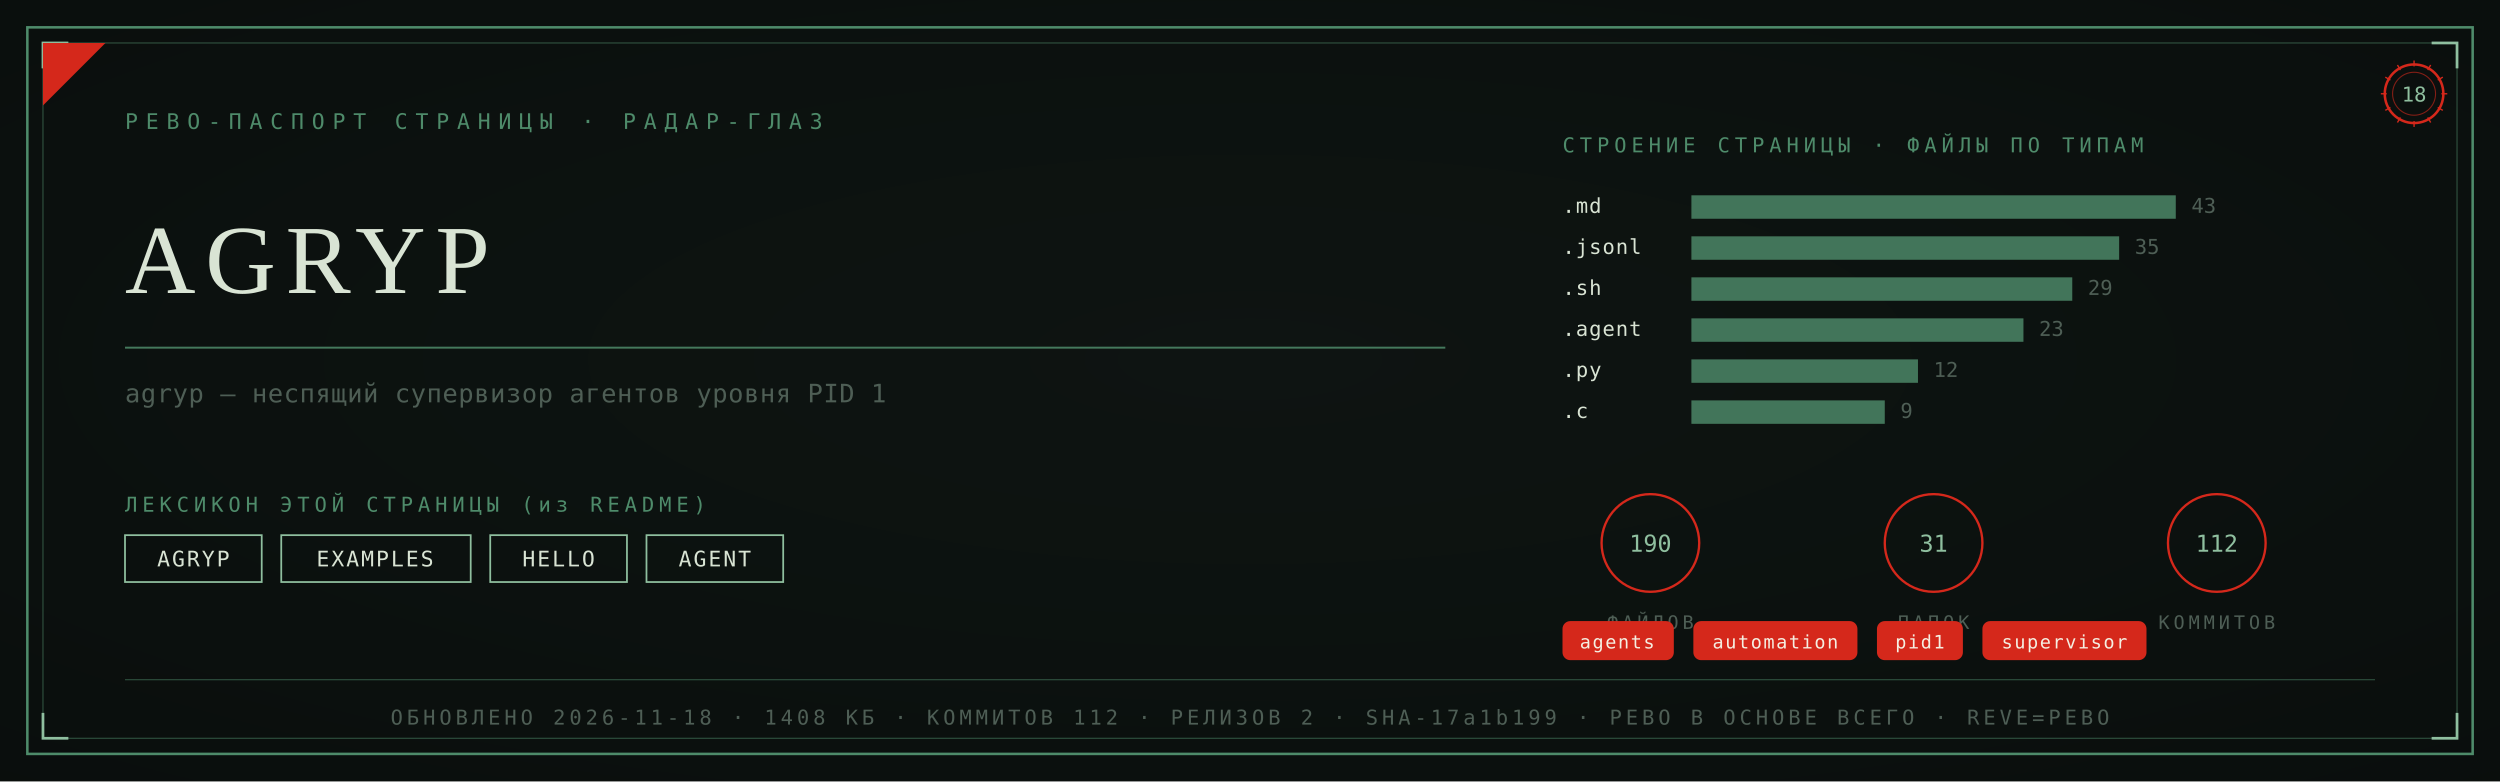
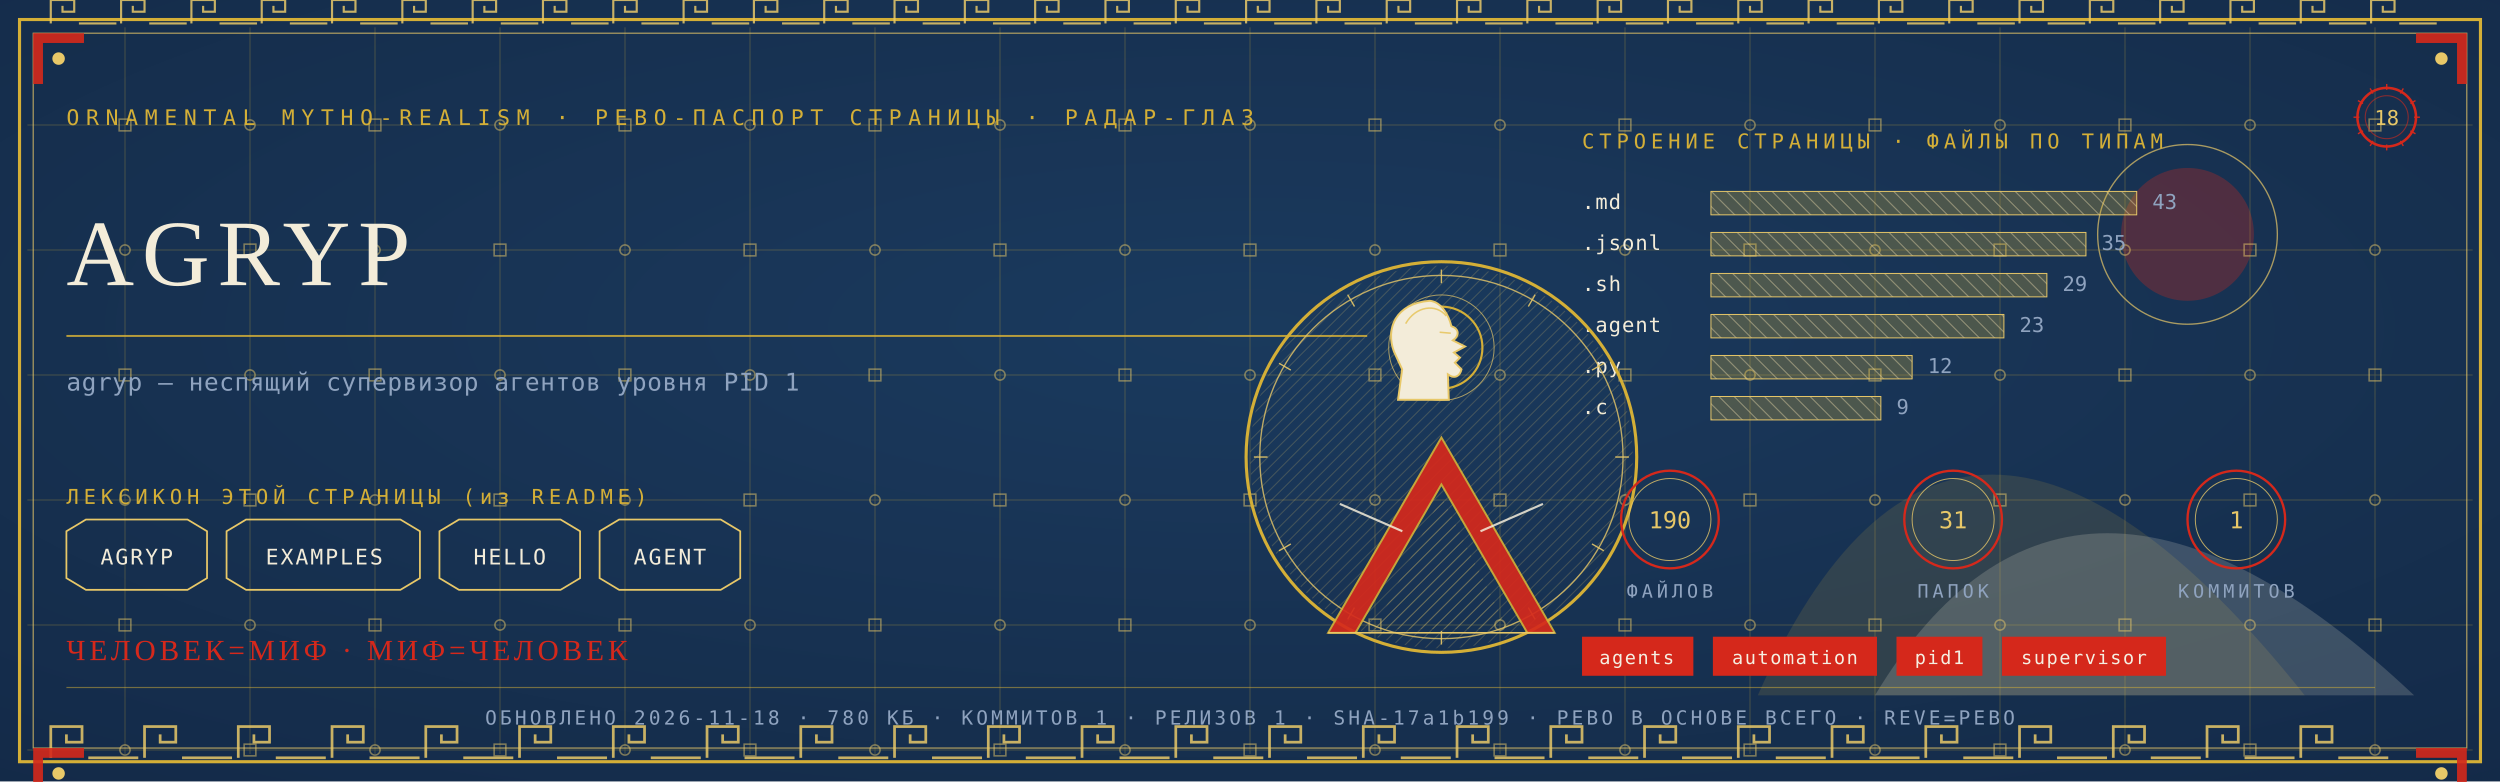
<svg xmlns="http://www.w3.org/2000/svg" viewBox="0 0 1280 400" width="1280" height="400">
  <defs>
-     <radialGradient id="rp18" cx="0.5" cy="0.46" r="1.05">
-       <stop offset="0" stop-color="#0E1512" />
-       <stop offset="1" stop-color="#080B0A" />
+     <radialGradient id="rp18" cx="0.5" cy="0.42" r="1.1">
+       <stop offset="0" stop-color="#1B3B5F" />
+       <stop offset="1" stop-color="#10243E" />
    </radialGradient>
+     <pattern id="hatchm" width="4.2" height="4.2" patternUnits="userSpaceOnUse" patternTransform="rotate(45)">
+       <rect width="4.2" height="4.2" fill="none" />
+       <line x1="0" y1="0" x2="0" y2="4.2" stroke="#E8C868" stroke-width="0.5" />
+     </pattern>
+     <pattern id="hatchv" width="5.5" height="5.5" patternUnits="userSpaceOnUse" patternTransform="rotate(-45)">
+       <rect width="5.5" height="5.5" fill="none" />
+       <line x1="0" y1="0" x2="0" y2="5.5" stroke="#F3ECD9" stroke-width="0.5" />
+     </pattern>
  </defs>
-   <rect width="1280" height="400" fill="#080B0A" />
-   <rect width="1280" height="400" fill="url(#rp18)" opacity="0.92" />
-   <rect x="14" y="14" width="1252" height="372" fill="none" stroke="#4E8B6A" stroke-width="1.3" />
-   <rect x="22" y="22" width="1236" height="356" fill="none" stroke="#4E8B6A" stroke-width="0.55" opacity="0.55" />
-   <path d="M 22 35 L 22 22 L 35 22" fill="none" stroke="#8FBF9F" stroke-width="1.4" />
-   <path d="M 1258 35 L 1258 22 L 1245 22" fill="none" stroke="#8FBF9F" stroke-width="1.4" />
-   <path d="M 22 365 L 22 378 L 35 378" fill="none" stroke="#8FBF9F" stroke-width="1.4" />
-   <path d="M 1258 365 L 1258 378 L 1245 378" fill="none" stroke="#8FBF9F" stroke-width="1.4" />
-   <path d="M 22 54 L 22 22 L 54 22 Z" fill="#D5281B" />
-   <text x="64" y="66" font-family="'Cascadia Mono', ui-monospace, Consolas, monospace" font-size="11" fill="#4E8B6A" letter-spacing="4">РЕВО-ПАСПОРТ СТРАНИЦЫ · РАДАР-ГЛАЗ</text>
-   <g transform="translate(1236,48)">
+   <rect width="1280" height="400" fill="#10243E" />
+   <rect width="1280" height="400" fill="url(#rp18)" opacity="0.94" />
+   <path d="M 900 356 Q 1000 130 1180 356 Z" fill="#D4AF37" opacity="0.14" />
+   <path d="M 960 356 Q 1060 190 1236 356 Z" fill="#F3ECD9" opacity="0.18" />
+   <circle cx="1120" cy="120" r="34" fill="#D5281B" opacity="0.30" />
+   <circle cx="1120" cy="120" r="46" fill="none" stroke="#E8C868" stroke-width="0.7" opacity="0.7" />
+   <g stroke="#D4AF37" stroke-width="0.45" opacity="0.30">
+     <line x1="64" y1="14" x2="64" y2="386" />
+     <line x1="128" y1="14" x2="128" y2="386" />
+     <line x1="192" y1="14" x2="192" y2="386" />
+     <line x1="256" y1="14" x2="256" y2="386" />
+     <line x1="320" y1="14" x2="320" y2="386" />
+     <line x1="384" y1="14" x2="384" y2="386" />
+     <line x1="448" y1="14" x2="448" y2="386" />
+     <line x1="512" y1="14" x2="512" y2="386" />
+     <line x1="576" y1="14" x2="576" y2="386" />
+     <line x1="640" y1="14" x2="640" y2="386" />
+     <line x1="704" y1="14" x2="704" y2="386" />
+     <line x1="768" y1="14" x2="768" y2="386" />
+     <line x1="832" y1="14" x2="832" y2="386" />
+     <line x1="896" y1="14" x2="896" y2="386" />
+     <line x1="960" y1="14" x2="960" y2="386" />
+     <line x1="1024" y1="14" x2="1024" y2="386" />
+     <line x1="1088" y1="14" x2="1088" y2="386" />
+     <line x1="1152" y1="14" x2="1152" y2="386" />
+     <line x1="1216" y1="14" x2="1216" y2="386" />
+     <line x1="14" y1="64" x2="1266" y2="64" />
+     <line x1="14" y1="128" x2="1266" y2="128" />
+     <line x1="14" y1="192" x2="1266" y2="192" />
+     <line x1="14" y1="256" x2="1266" y2="256" />
+     <line x1="14" y1="320" x2="1266" y2="320" />
+     <line x1="14" y1="384" x2="1266" y2="384" />
+   </g>
+   <g fill="none" stroke="#E8C868" stroke-width="0.8" opacity="0.5">
+     <rect x="61" y="61" width="6" height="6" />
+     <circle cx="64" cy="128" r="2.6" />
+     <rect x="61" y="189" width="6" height="6" />
+     <circle cx="64" cy="256" r="2.6" />
+     <rect x="61" y="317" width="6" height="6" />
+     <circle cx="64" cy="384" r="2.6" />
+     <circle cx="128" cy="64" r="2.6" />
+     <rect x="125" y="125" width="6" height="6" />
+     <circle cx="128" cy="192" r="2.6" />
+     <rect x="125" y="253" width="6" height="6" />
+     <circle cx="128" cy="320" r="2.6" />
+     <rect x="125" y="381" width="6" height="6" />
+     <rect x="189" y="61" width="6" height="6" />
+     <circle cx="192" cy="128" r="2.6" />
+     <rect x="189" y="189" width="6" height="6" />
+     <circle cx="192" cy="256" r="2.6" />
+     <rect x="189" y="317" width="6" height="6" />
+     <circle cx="192" cy="384" r="2.6" />
+     <circle cx="256" cy="64" r="2.6" />
+     <rect x="253" y="125" width="6" height="6" />
+     <circle cx="256" cy="192" r="2.6" />
+     <rect x="253" y="253" width="6" height="6" />
+     <circle cx="256" cy="320" r="2.6" />
+     <rect x="253" y="381" width="6" height="6" />
+     <rect x="317" y="61" width="6" height="6" />
+     <circle cx="320" cy="128" r="2.6" />
+     <rect x="317" y="189" width="6" height="6" />
+     <circle cx="320" cy="256" r="2.6" />
+     <rect x="317" y="317" width="6" height="6" />
+     <circle cx="320" cy="384" r="2.6" />
+     <circle cx="384" cy="64" r="2.6" />
+     <rect x="381" y="125" width="6" height="6" />
+     <circle cx="384" cy="192" r="2.6" />
+     <rect x="381" y="253" width="6" height="6" />
+     <circle cx="384" cy="320" r="2.6" />
+     <rect x="381" y="381" width="6" height="6" />
+     <rect x="445" y="61" width="6" height="6" />
+     <circle cx="448" cy="128" r="2.6" />
+     <rect x="445" y="189" width="6" height="6" />
+     <circle cx="448" cy="256" r="2.6" />
+     <rect x="445" y="317" width="6" height="6" />
+     <circle cx="448" cy="384" r="2.6" />
+     <circle cx="512" cy="64" r="2.6" />
+     <rect x="509" y="125" width="6" height="6" />
+     <circle cx="512" cy="192" r="2.6" />
+     <rect x="509" y="253" width="6" height="6" />
+     <circle cx="512" cy="320" r="2.6" />
+     <rect x="509" y="381" width="6" height="6" />
+     <rect x="573" y="61" width="6" height="6" />
+     <circle cx="576" cy="128" r="2.6" />
+     <rect x="573" y="189" width="6" height="6" />
+     <circle cx="576" cy="256" r="2.6" />
+     <rect x="573" y="317" width="6" height="6" />
+     <circle cx="576" cy="384" r="2.6" />
+     <circle cx="640" cy="64" r="2.6" />
+     <rect x="637" y="125" width="6" height="6" />
+     <circle cx="640" cy="192" r="2.6" />
+     <rect x="637" y="253" width="6" height="6" />
+     <circle cx="640" cy="320" r="2.6" />
+     <rect x="637" y="381" width="6" height="6" />
+     <rect x="701" y="61" width="6" height="6" />
+     <circle cx="704" cy="128" r="2.6" />
+     <rect x="701" y="189" width="6" height="6" />
+     <circle cx="704" cy="256" r="2.6" />
+     <rect x="701" y="317" width="6" height="6" />
+     <circle cx="704" cy="384" r="2.6" />
+     <circle cx="768" cy="64" r="2.6" />
+     <rect x="765" y="125" width="6" height="6" />
+     <circle cx="768" cy="192" r="2.6" />
+     <rect x="765" y="253" width="6" height="6" />
+     <circle cx="768" cy="320" r="2.6" />
+     <rect x="765" y="381" width="6" height="6" />
+     <rect x="829" y="61" width="6" height="6" />
+     <circle cx="832" cy="128" r="2.6" />
+     <rect x="829" y="189" width="6" height="6" />
+     <circle cx="832" cy="256" r="2.6" />
+     <rect x="829" y="317" width="6" height="6" />
+     <circle cx="832" cy="384" r="2.6" />
+     <circle cx="896" cy="64" r="2.6" />
+     <rect x="893" y="125" width="6" height="6" />
+     <circle cx="896" cy="192" r="2.6" />
+     <rect x="893" y="253" width="6" height="6" />
+     <circle cx="896" cy="320" r="2.6" />
+     <rect x="893" y="381" width="6" height="6" />
+     <rect x="957" y="61" width="6" height="6" />
+     <circle cx="960" cy="128" r="2.6" />
+     <rect x="957" y="189" width="6" height="6" />
+     <circle cx="960" cy="256" r="2.6" />
+     <rect x="957" y="317" width="6" height="6" />
+     <circle cx="960" cy="384" r="2.6" />
+     <circle cx="1024" cy="64" r="2.6" />
+     <rect x="1021" y="125" width="6" height="6" />
+     <circle cx="1024" cy="192" r="2.6" />
+     <rect x="1021" y="253" width="6" height="6" />
+     <circle cx="1024" cy="320" r="2.6" />
+     <rect x="1021" y="381" width="6" height="6" />
+     <rect x="1085" y="61" width="6" height="6" />
+     <circle cx="1088" cy="128" r="2.6" />
+     <rect x="1085" y="189" width="6" height="6" />
+     <circle cx="1088" cy="256" r="2.6" />
+     <rect x="1085" y="317" width="6" height="6" />
+     <circle cx="1088" cy="384" r="2.6" />
+     <circle cx="1152" cy="64" r="2.6" />
+     <rect x="1149" y="125" width="6" height="6" />
+     <circle cx="1152" cy="192" r="2.6" />
+     <rect x="1149" y="253" width="6" height="6" />
+     <circle cx="1152" cy="320" r="2.6" />
+     <rect x="1149" y="381" width="6" height="6" />
+     <rect x="1213" y="61" width="6" height="6" />
+     <circle cx="1216" cy="128" r="2.6" />
+     <rect x="1213" y="189" width="6" height="6" />
+     <circle cx="1216" cy="256" r="2.6" />
+     <rect x="1213" y="317" width="6" height="6" />
+     <circle cx="1216" cy="384" r="2.6" />
+   </g>
+   <rect x="10" y="10" width="1260" height="380" fill="none" stroke="#D4AF37" stroke-width="1.6" />
+   <rect x="17" y="17" width="1246" height="366" fill="none" stroke="#E8C868" stroke-width="0.6" opacity="0.75" />
+   <g fill="none" stroke="#E8C868" stroke-width="1.4" opacity="0.85">
+     <path d="M 26 388 L 26 372 L 42 372 L 42 380.0 L 34.0 380.0 L 34.0 376.0" />
+     <line x1="45.2" y1="388" x2="70.8" y2="388" />
+     <path d="M 74 388 L 74 372 L 90 372 L 90 380.0 L 82.0 380.0 L 82.0 376.0" />
+     <line x1="93.2" y1="388" x2="118.8" y2="388" />
+     <path d="M 122 388 L 122 372 L 138 372 L 138 380.0 L 130.0 380.0 L 130.0 376.0" />
+     <line x1="141.2" y1="388" x2="166.8" y2="388" />
+     <path d="M 170 388 L 170 372 L 186 372 L 186 380.0 L 178.0 380.0 L 178.0 376.0" />
+     <line x1="189.2" y1="388" x2="214.8" y2="388" />
+     <path d="M 218 388 L 218 372 L 234 372 L 234 380.0 L 226.0 380.0 L 226.0 376.0" />
+     <line x1="237.2" y1="388" x2="262.8" y2="388" />
+     <path d="M 266 388 L 266 372 L 282 372 L 282 380.0 L 274.0 380.0 L 274.0 376.0" />
+     <line x1="285.2" y1="388" x2="310.8" y2="388" />
+     <path d="M 314 388 L 314 372 L 330 372 L 330 380.0 L 322.0 380.0 L 322.0 376.0" />
+     <line x1="333.2" y1="388" x2="358.8" y2="388" />
+     <path d="M 362 388 L 362 372 L 378 372 L 378 380.0 L 370.0 380.0 L 370.0 376.0" />
+     <line x1="381.2" y1="388" x2="406.8" y2="388" />
+     <path d="M 410 388 L 410 372 L 426 372 L 426 380.0 L 418.0 380.0 L 418.0 376.0" />
+     <line x1="429.2" y1="388" x2="454.8" y2="388" />
+     <path d="M 458 388 L 458 372 L 474 372 L 474 380.0 L 466.0 380.0 L 466.0 376.0" />
+     <line x1="477.2" y1="388" x2="502.8" y2="388" />
+     <path d="M 506 388 L 506 372 L 522 372 L 522 380.0 L 514.0 380.0 L 514.0 376.0" />
+     <line x1="525.2" y1="388" x2="550.8" y2="388" />
+     <path d="M 554 388 L 554 372 L 570 372 L 570 380.0 L 562.0 380.0 L 562.0 376.0" />
+     <line x1="573.2" y1="388" x2="598.8" y2="388" />
+     <path d="M 602 388 L 602 372 L 618 372 L 618 380.0 L 610.0 380.0 L 610.0 376.0" />
+     <line x1="621.2" y1="388" x2="646.8" y2="388" />
+     <path d="M 650 388 L 650 372 L 666 372 L 666 380.0 L 658.0 380.0 L 658.0 376.0" />
+     <line x1="669.2" y1="388" x2="694.8" y2="388" />
+     <path d="M 698 388 L 698 372 L 714 372 L 714 380.0 L 706.0 380.0 L 706.0 376.0" />
+     <line x1="717.2" y1="388" x2="742.8" y2="388" />
+     <path d="M 746 388 L 746 372 L 762 372 L 762 380.0 L 754.0 380.0 L 754.0 376.0" />
+     <line x1="765.2" y1="388" x2="790.8" y2="388" />
+     <path d="M 794 388 L 794 372 L 810 372 L 810 380.0 L 802.0 380.0 L 802.0 376.0" />
+     <line x1="813.2" y1="388" x2="838.8" y2="388" />
+     <path d="M 842 388 L 842 372 L 858 372 L 858 380.0 L 850.0 380.0 L 850.0 376.0" />
+     <line x1="861.2" y1="388" x2="886.8" y2="388" />
+     <path d="M 890 388 L 890 372 L 906 372 L 906 380.0 L 898.0 380.0 L 898.0 376.0" />
+     <line x1="909.2" y1="388" x2="934.8" y2="388" />
+     <path d="M 938 388 L 938 372 L 954 372 L 954 380.0 L 946.0 380.0 L 946.0 376.0" />
+     <line x1="957.2" y1="388" x2="982.8" y2="388" />
+     <path d="M 986 388 L 986 372 L 1002 372 L 1002 380.0 L 994.0 380.0 L 994.0 376.0" />
+     <line x1="1005.2" y1="388" x2="1030.8" y2="388" />
+     <path d="M 1034 388 L 1034 372 L 1050 372 L 1050 380.0 L 1042.0 380.0 L 1042.0 376.0" />
+     <line x1="1053.2" y1="388" x2="1078.8" y2="388" />
+     <path d="M 1082 388 L 1082 372 L 1098 372 L 1098 380.0 L 1090.0 380.0 L 1090.0 376.0" />
+     <line x1="1101.2" y1="388" x2="1126.8" y2="388" />
+     <path d="M 1130 388 L 1130 372 L 1146 372 L 1146 380.0 L 1138.0 380.0 L 1138.0 376.0" />
+     <line x1="1149.2" y1="388" x2="1174.8" y2="388" />
+     <path d="M 1178 388 L 1178 372 L 1194 372 L 1194 380.0 L 1186.0 380.0 L 1186.0 376.0" />
+     <line x1="1197.2" y1="388" x2="1222.8" y2="388" />
+   </g>
+   <g fill="none" stroke="#E8C868" stroke-width="1.1" opacity="0.85">
+     <path d="M 26 12 L 26 0 L 38 0 L 38 6.0 L 32.0 6.0 L 32.0 3.0" />
+     <line x1="40.4" y1="12" x2="59.6" y2="12" />
+     <path d="M 62 12 L 62 0 L 74 0 L 74 6.0 L 68.0 6.0 L 68.0 3.0" />
+     <line x1="76.4" y1="12" x2="95.6" y2="12" />
+     <path d="M 98 12 L 98 0 L 110 0 L 110 6.0 L 104.0 6.0 L 104.0 3.0" />
+     <line x1="112.4" y1="12" x2="131.6" y2="12" />
+     <path d="M 134 12 L 134 0 L 146 0 L 146 6.0 L 140.0 6.0 L 140.0 3.0" />
+     <line x1="148.4" y1="12" x2="167.6" y2="12" />
+     <path d="M 170 12 L 170 0 L 182 0 L 182 6.0 L 176.0 6.0 L 176.0 3.0" />
+     <line x1="184.4" y1="12" x2="203.6" y2="12" />
+     <path d="M 206 12 L 206 0 L 218 0 L 218 6.0 L 212.0 6.0 L 212.0 3.0" />
+     <line x1="220.4" y1="12" x2="239.6" y2="12" />
+     <path d="M 242 12 L 242 0 L 254 0 L 254 6.0 L 248.0 6.0 L 248.0 3.0" />
+     <line x1="256.4" y1="12" x2="275.6" y2="12" />
+     <path d="M 278 12 L 278 0 L 290 0 L 290 6.0 L 284.0 6.0 L 284.0 3.0" />
+     <line x1="292.4" y1="12" x2="311.6" y2="12" />
+     <path d="M 314 12 L 314 0 L 326 0 L 326 6.0 L 320.0 6.0 L 320.0 3.0" />
+     <line x1="328.4" y1="12" x2="347.6" y2="12" />
+     <path d="M 350 12 L 350 0 L 362 0 L 362 6.0 L 356.0 6.0 L 356.0 3.0" />
+     <line x1="364.4" y1="12" x2="383.6" y2="12" />
+     <path d="M 386 12 L 386 0 L 398 0 L 398 6.0 L 392.0 6.0 L 392.0 3.0" />
+     <line x1="400.4" y1="12" x2="419.6" y2="12" />
+     <path d="M 422 12 L 422 0 L 434 0 L 434 6.0 L 428.0 6.0 L 428.0 3.0" />
+     <line x1="436.4" y1="12" x2="455.6" y2="12" />
+     <path d="M 458 12 L 458 0 L 470 0 L 470 6.0 L 464.0 6.0 L 464.0 3.0" />
+     <line x1="472.4" y1="12" x2="491.6" y2="12" />
+     <path d="M 494 12 L 494 0 L 506 0 L 506 6.0 L 500.0 6.0 L 500.0 3.0" />
+     <line x1="508.4" y1="12" x2="527.6" y2="12" />
+     <path d="M 530 12 L 530 0 L 542 0 L 542 6.0 L 536.0 6.0 L 536.0 3.0" />
+     <line x1="544.4" y1="12" x2="563.6" y2="12" />
+     <path d="M 566 12 L 566 0 L 578 0 L 578 6.0 L 572.0 6.0 L 572.0 3.0" />
+     <line x1="580.4" y1="12" x2="599.6" y2="12" />
+     <path d="M 602 12 L 602 0 L 614 0 L 614 6.0 L 608.0 6.0 L 608.0 3.0" />
+     <line x1="616.4" y1="12" x2="635.6" y2="12" />
+     <path d="M 638 12 L 638 0 L 650 0 L 650 6.0 L 644.0 6.0 L 644.0 3.0" />
+     <line x1="652.4" y1="12" x2="671.6" y2="12" />
+     <path d="M 674 12 L 674 0 L 686 0 L 686 6.0 L 680.0 6.0 L 680.0 3.0" />
+     <line x1="688.4" y1="12" x2="707.6" y2="12" />
+     <path d="M 710 12 L 710 0 L 722 0 L 722 6.0 L 716.0 6.0 L 716.0 3.0" />
+     <line x1="724.4" y1="12" x2="743.6" y2="12" />
+     <path d="M 746 12 L 746 0 L 758 0 L 758 6.0 L 752.0 6.0 L 752.0 3.0" />
+     <line x1="760.4" y1="12" x2="779.6" y2="12" />
+     <path d="M 782 12 L 782 0 L 794 0 L 794 6.0 L 788.0 6.0 L 788.0 3.0" />
+     <line x1="796.4" y1="12" x2="815.6" y2="12" />
+     <path d="M 818 12 L 818 0 L 830 0 L 830 6.0 L 824.0 6.0 L 824.0 3.0" />
+     <line x1="832.4" y1="12" x2="851.6" y2="12" />
+     <path d="M 854 12 L 854 0 L 866 0 L 866 6.0 L 860.0 6.0 L 860.0 3.0" />
+     <line x1="868.4" y1="12" x2="887.6" y2="12" />
+     <path d="M 890 12 L 890 0 L 902 0 L 902 6.0 L 896.0 6.0 L 896.0 3.0" />
+     <line x1="904.4" y1="12" x2="923.6" y2="12" />
+     <path d="M 926 12 L 926 0 L 938 0 L 938 6.0 L 932.0 6.0 L 932.0 3.0" />
+     <line x1="940.4" y1="12" x2="959.6" y2="12" />
+     <path d="M 962 12 L 962 0 L 974 0 L 974 6.0 L 968.0 6.0 L 968.0 3.0" />
+     <line x1="976.4" y1="12" x2="995.6" y2="12" />
+     <path d="M 998 12 L 998 0 L 1010 0 L 1010 6.0 L 1004.0 6.0 L 1004.0 3.0" />
+     <line x1="1012.4" y1="12" x2="1031.6" y2="12" />
+     <path d="M 1034 12 L 1034 0 L 1046 0 L 1046 6.0 L 1040.0 6.0 L 1040.0 3.0" />
+     <line x1="1048.4" y1="12" x2="1067.6" y2="12" />
+     <path d="M 1070 12 L 1070 0 L 1082 0 L 1082 6.0 L 1076.0 6.0 L 1076.0 3.0" />
+     <line x1="1084.4" y1="12" x2="1103.6" y2="12" />
+     <path d="M 1106 12 L 1106 0 L 1118 0 L 1118 6.0 L 1112.0 6.0 L 1112.0 3.0" />
+     <line x1="1120.4" y1="12" x2="1139.6" y2="12" />
+     <path d="M 1142 12 L 1142 0 L 1154 0 L 1154 6.0 L 1148.0 6.0 L 1148.0 3.0" />
+     <line x1="1156.4" y1="12" x2="1175.6" y2="12" />
+     <path d="M 1178 12 L 1178 0 L 1190 0 L 1190 6.0 L 1184.0 6.0 L 1184.0 3.0" />
+     <line x1="1192.4" y1="12" x2="1211.6" y2="12" />
+     <path d="M 1214 12 L 1214 0 L 1226 0 L 1226 6.0 L 1220.0 6.0 L 1220.0 3.0" />
+     <line x1="1228.4" y1="12" x2="1247.6" y2="12" />
+   </g>
+   <g transform="translate(17,17) scale(1,1)">
+     <path d="M 0 0 L 26 0 L 26 5 L 5 5 L 5 26 L 0 26 Z" fill="#D5281B" opacity="0.9" />
+     <circle cx="13" cy="13" r="3.2" fill="#E8C868" />
+   </g>
+   <g transform="translate(1263,17) scale(-1,1)">
+     <path d="M 0 0 L 26 0 L 26 5 L 5 5 L 5 26 L 0 26 Z" fill="#D5281B" opacity="0.9" />
+     <circle cx="13" cy="13" r="3.2" fill="#E8C868" />
+   </g>
+   <g transform="translate(17,383) scale(1,1)">
+     <path d="M 0 0 L 26 0 L 26 5 L 5 5 L 5 26 L 0 26 Z" fill="#D5281B" opacity="0.9" />
+     <circle cx="13" cy="13" r="3.2" fill="#E8C868" />
+   </g>
+   <g transform="translate(1263,383) scale(-1,1)">
+     <path d="M 0 0 L 26 0 L 26 5 L 5 5 L 5 26 L 0 26 Z" fill="#D5281B" opacity="0.9" />
+     <circle cx="13" cy="13" r="3.2" fill="#E8C868" />
+   </g>
+   <text x="34" y="64" font-family="'Cascadia Mono', ui-monospace, Consolas, monospace" font-size="11" fill="#D4AF37" letter-spacing="3.4">ORNAMENTAL MYTHO-REALISM · РЕВО-ПАСПОРТ СТРАНИЦЫ · РАДАР-ГЛАЗ</text>
+   <g transform="translate(1222,60)">
    <circle r="15" fill="none" stroke="#D5281B" stroke-width="1.3" />
    <circle r="11" fill="none" stroke="#D5281B" stroke-width="0.55" opacity="0.6" />
-     <text y="4" text-anchor="middle" font-family="'Cascadia Mono', ui-monospace, Consolas, monospace" font-size="10.5" fill="#8FBF9F">18</text>
+     <text y="4" text-anchor="middle" font-family="'Cascadia Mono', ui-monospace, Consolas, monospace" font-size="10.5" fill="#E8C868">18</text>
    <g stroke="#D5281B" stroke-width="0.7">
      <line x1="0" y1="-17" x2="0" y2="-14" transform="rotate(0)" />
      <line x1="0" y1="-17" x2="0" y2="-14" transform="rotate(30)" />
      <line x1="0" y1="-17" x2="0" y2="-14" transform="rotate(60)" />
      <line x1="0" y1="-17" x2="0" y2="-14" transform="rotate(90)" />
      <line x1="0" y1="-17" x2="0" y2="-14" transform="rotate(120)" />
      <line x1="0" y1="-17" x2="0" y2="-14" transform="rotate(150)" />
      <line x1="0" y1="-17" x2="0" y2="-14" transform="rotate(180)" />
      <line x1="0" y1="-17" x2="0" y2="-14" transform="rotate(210)" />
      <line x1="0" y1="-17" x2="0" y2="-14" transform="rotate(240)" />
      <line x1="0" y1="-17" x2="0" y2="-14" transform="rotate(270)" />
      <line x1="0" y1="-17" x2="0" y2="-14" transform="rotate(300)" />
      <line x1="0" y1="-17" x2="0" y2="-14" transform="rotate(330)" />
    </g>
  </g>
-   <text x="64" y="150" font-family="Georgia, 'Times New Roman', serif" font-size="50.0" fill="#D9E4D4" letter-spacing="5">AGRYP</text>
-   <line x1="64" y1="178" x2="740" y2="178" stroke="#4E8B6A" stroke-width="1" opacity="0.85" />
-   <text x="64" y="206" font-family="'Cascadia Mono', ui-monospace, Consolas, monospace" font-size="13" fill="#4E5E55" letter-spacing="0.3">agryp — неспящий супервизор агентов уровня PID 1</text>
-   <text x="64" y="262" font-family="'Cascadia Mono', ui-monospace, Consolas, monospace" font-size="10.5" fill="#4E8B6A" letter-spacing="2.5">ЛЕКСИКОН ЭТОЙ СТРАНИЦЫ (из README)</text>
-   <rect x="64" y="274" width="70" height="24" fill="none" stroke="#8FBF9F" stroke-width="0.9" />
-   <text x="99" y="290" text-anchor="middle" font-family="'Cascadia Mono', ui-monospace, Consolas, monospace" font-size="11" fill="#D9E4D4" letter-spacing="1">AGRYP</text>
-   <rect x="144" y="274" width="97" height="24" fill="none" stroke="#8FBF9F" stroke-width="0.9" />
-   <text x="192" y="290" text-anchor="middle" font-family="'Cascadia Mono', ui-monospace, Consolas, monospace" font-size="11" fill="#D9E4D4" letter-spacing="1">EXAMPLES</text>
-   <rect x="251" y="274" width="70" height="24" fill="none" stroke="#8FBF9F" stroke-width="0.9" />
-   <text x="286" y="290" text-anchor="middle" font-family="'Cascadia Mono', ui-monospace, Consolas, monospace" font-size="11" fill="#D9E4D4" letter-spacing="1">HELLO</text>
-   <rect x="331" y="274" width="70" height="24" fill="none" stroke="#8FBF9F" stroke-width="0.9" />
-   <text x="366" y="290" text-anchor="middle" font-family="'Cascadia Mono', ui-monospace, Consolas, monospace" font-size="11" fill="#D9E4D4" letter-spacing="1">AGENT</text>
-   <text x="800" y="78" font-family="'Cascadia Mono', ui-monospace, Consolas, monospace" font-size="10.5" fill="#4E8B6A" letter-spacing="2.5">СТРОЕНИЕ СТРАНИЦЫ · ФАЙЛЫ ПО ТИПАМ</text>
-   <text x="800" y="109" font-family="'Cascadia Mono', ui-monospace, Consolas, monospace" font-size="10.5" fill="#D9E4D4" letter-spacing="0.5">.md</text>
-   <rect x="866" y="100" width="248" height="12" fill="#4E8B6A" opacity="0.82" />
-   <text x="1122" y="109" font-family="'Cascadia Mono', ui-monospace, Consolas, monospace" font-size="10.5" fill="#4E5E55">43</text>
-   <text x="800" y="130" font-family="'Cascadia Mono', ui-monospace, Consolas, monospace" font-size="10.5" fill="#D9E4D4" letter-spacing="0.5">.jsonl</text>
-   <rect x="866" y="121" width="219" height="12" fill="#4E8B6A" opacity="0.82" />
-   <text x="1093" y="130" font-family="'Cascadia Mono', ui-monospace, Consolas, monospace" font-size="10.5" fill="#4E5E55">35</text>
-   <text x="800" y="151" font-family="'Cascadia Mono', ui-monospace, Consolas, monospace" font-size="10.5" fill="#D9E4D4" letter-spacing="0.5">.sh</text>
-   <rect x="866" y="142" width="195" height="12" fill="#4E8B6A" opacity="0.82" />
-   <text x="1069" y="151" font-family="'Cascadia Mono', ui-monospace, Consolas, monospace" font-size="10.5" fill="#4E5E55">29</text>
-   <text x="800" y="172" font-family="'Cascadia Mono', ui-monospace, Consolas, monospace" font-size="10.5" fill="#D9E4D4" letter-spacing="0.5">.agent</text>
-   <rect x="866" y="163" width="170" height="12" fill="#4E8B6A" opacity="0.82" />
-   <text x="1044" y="172" font-family="'Cascadia Mono', ui-monospace, Consolas, monospace" font-size="10.5" fill="#4E5E55">23</text>
-   <text x="800" y="193" font-family="'Cascadia Mono', ui-monospace, Consolas, monospace" font-size="10.5" fill="#D9E4D4" letter-spacing="0.5">.py</text>
-   <rect x="866" y="184" width="116" height="12" fill="#4E8B6A" opacity="0.82" />
-   <text x="990" y="193" font-family="'Cascadia Mono', ui-monospace, Consolas, monospace" font-size="10.5" fill="#4E5E55">12</text>
-   <text x="800" y="214" font-family="'Cascadia Mono', ui-monospace, Consolas, monospace" font-size="10.5" fill="#D9E4D4" letter-spacing="0.5">.c</text>
-   <rect x="866" y="205" width="99" height="12" fill="#4E8B6A" opacity="0.82" />
-   <text x="973" y="214" font-family="'Cascadia Mono', ui-monospace, Consolas, monospace" font-size="10.5" fill="#4E5E55">9</text>
-   <g transform="translate(845,278)">
+   <text x="34" y="146" font-family="Georgia, 'Times New Roman', serif" font-size="48.0" fill="#F3ECD9" letter-spacing="4">AGRYP</text>
+   <line x1="34" y1="172" x2="700" y2="172" stroke="#D4AF37" stroke-width="1" opacity="0.85" />
+   <text x="34" y="200" font-family="'Cascadia Mono', ui-monospace, Consolas, monospace" font-size="12.5" fill="#8FA3BF" letter-spacing="0.3">agryp — неспящий супервизор агентов уровня PID 1</text>
+   <text x="34" y="258" font-family="'Cascadia Mono', ui-monospace, Consolas, monospace" font-size="10.5" fill="#D4AF37" letter-spacing="2.5">ЛЕКСИКОН ЭТОЙ СТРАНИЦЫ (из README)</text>
+   <path d="M 34 272 L 44 266 L 96 266 L 106 272 L 106 296 L 96 302 L 44 302 L 34 296 Z" fill="none" stroke="#E8C868" stroke-width="0.9" />
+   <text x="70" y="289" text-anchor="middle" font-family="'Cascadia Mono', ui-monospace, Consolas, monospace" font-size="11" fill="#F3ECD9" letter-spacing="1">AGRYP</text>
+   <path d="M 116 272 L 126 266 L 205 266 L 215 272 L 215 296 L 205 302 L 126 302 L 116 296 Z" fill="none" stroke="#E8C868" stroke-width="0.9" />
+   <text x="166" y="289" text-anchor="middle" font-family="'Cascadia Mono', ui-monospace, Consolas, monospace" font-size="11" fill="#F3ECD9" letter-spacing="1">EXAMPLES</text>
+   <path d="M 225 272 L 235 266 L 287 266 L 297 272 L 297 296 L 287 302 L 235 302 L 225 296 Z" fill="none" stroke="#E8C868" stroke-width="0.9" />
+   <text x="261" y="289" text-anchor="middle" font-family="'Cascadia Mono', ui-monospace, Consolas, monospace" font-size="11" fill="#F3ECD9" letter-spacing="1">HELLO</text>
+   <path d="M 307 272 L 317 266 L 369 266 L 379 272 L 379 296 L 369 302 L 317 302 L 307 296 Z" fill="none" stroke="#E8C868" stroke-width="0.9" />
+   <text x="343" y="289" text-anchor="middle" font-family="'Cascadia Mono', ui-monospace, Consolas, monospace" font-size="11" fill="#F3ECD9" letter-spacing="1">AGENT</text>
+   <text x="810" y="76" font-family="'Cascadia Mono', ui-monospace, Consolas, monospace" font-size="10.5" fill="#D4AF37" letter-spacing="2.5">СТРОЕНИЕ СТРАНИЦЫ · ФАЙЛЫ ПО ТИПАМ</text>
+   <text x="810" y="107" font-family="'Cascadia Mono', ui-monospace, Consolas, monospace" font-size="10.5" fill="#F3ECD9" letter-spacing="0.5">.md</text>
+   <rect x="876" y="98" width="218" height="12" fill="url(#hatchv)" opacity="0.9" />
+   <rect x="876" y="98" width="218" height="12" fill="#D4AF37" opacity="0.28" />
+   <rect x="876" y="98" width="218" height="12" fill="none" stroke="#E8C868" stroke-width="0.5" />
+   <text x="1102" y="107" font-family="'Cascadia Mono', ui-monospace, Consolas, monospace" font-size="10.5" fill="#8FA3BF">43</text>
+   <text x="810" y="128" font-family="'Cascadia Mono', ui-monospace, Consolas, monospace" font-size="10.5" fill="#F3ECD9" letter-spacing="0.5">.jsonl</text>
+   <rect x="876" y="119" width="192" height="12" fill="url(#hatchv)" opacity="0.9" />
+   <rect x="876" y="119" width="192" height="12" fill="#D4AF37" opacity="0.28" />
+   <rect x="876" y="119" width="192" height="12" fill="none" stroke="#E8C868" stroke-width="0.5" />
+   <text x="1076" y="128" font-family="'Cascadia Mono', ui-monospace, Consolas, monospace" font-size="10.5" fill="#8FA3BF">35</text>
+   <text x="810" y="149" font-family="'Cascadia Mono', ui-monospace, Consolas, monospace" font-size="10.5" fill="#F3ECD9" letter-spacing="0.5">.sh</text>
+   <rect x="876" y="140" width="172" height="12" fill="url(#hatchv)" opacity="0.9" />
+   <rect x="876" y="140" width="172" height="12" fill="#D4AF37" opacity="0.28" />
+   <rect x="876" y="140" width="172" height="12" fill="none" stroke="#E8C868" stroke-width="0.5" />
+   <text x="1056" y="149" font-family="'Cascadia Mono', ui-monospace, Consolas, monospace" font-size="10.5" fill="#8FA3BF">29</text>
+   <text x="810" y="170" font-family="'Cascadia Mono', ui-monospace, Consolas, monospace" font-size="10.5" fill="#F3ECD9" letter-spacing="0.5">.agent</text>
+   <rect x="876" y="161" width="150" height="12" fill="url(#hatchv)" opacity="0.9" />
+   <rect x="876" y="161" width="150" height="12" fill="#D4AF37" opacity="0.28" />
+   <rect x="876" y="161" width="150" height="12" fill="none" stroke="#E8C868" stroke-width="0.5" />
+   <text x="1034" y="170" font-family="'Cascadia Mono', ui-monospace, Consolas, monospace" font-size="10.5" fill="#8FA3BF">23</text>
+   <text x="810" y="191" font-family="'Cascadia Mono', ui-monospace, Consolas, monospace" font-size="10.5" fill="#F3ECD9" letter-spacing="0.5">.py</text>
+   <rect x="876" y="182" width="103" height="12" fill="url(#hatchv)" opacity="0.9" />
+   <rect x="876" y="182" width="103" height="12" fill="#D4AF37" opacity="0.28" />
+   <rect x="876" y="182" width="103" height="12" fill="none" stroke="#E8C868" stroke-width="0.5" />
+   <text x="987" y="191" font-family="'Cascadia Mono', ui-monospace, Consolas, monospace" font-size="10.5" fill="#8FA3BF">12</text>
+   <text x="810" y="212" font-family="'Cascadia Mono', ui-monospace, Consolas, monospace" font-size="10.5" fill="#F3ECD9" letter-spacing="0.5">.c</text>
+   <rect x="876" y="203" width="87" height="12" fill="url(#hatchv)" opacity="0.9" />
+   <rect x="876" y="203" width="87" height="12" fill="#D4AF37" opacity="0.28" />
+   <rect x="876" y="203" width="87" height="12" fill="none" stroke="#E8C868" stroke-width="0.5" />
+   <text x="971" y="212" font-family="'Cascadia Mono', ui-monospace, Consolas, monospace" font-size="10.5" fill="#8FA3BF">9</text>
+   <g transform="translate(738,234)">
+     <circle r="100" fill="none" stroke="#D4AF37" stroke-width="1.6" />
+     <circle r="93" fill="none" stroke="#E8C868" stroke-width="0.7" opacity="0.8" />
+     <circle r="98" fill="url(#hatchm)" opacity="0.4" />
+     <g stroke="#E8C868" stroke-width="0.7" opacity="0.9">
+       <line x1="0" y1="-96" x2="0" y2="-89" transform="rotate(0)" />
+       <line x1="0" y1="-96" x2="0" y2="-89" transform="rotate(30)" />
+       <line x1="0" y1="-96" x2="0" y2="-89" transform="rotate(60)" />
+       <line x1="0" y1="-96" x2="0" y2="-89" transform="rotate(90)" />
+       <line x1="0" y1="-96" x2="0" y2="-89" transform="rotate(120)" />
+       <line x1="0" y1="-96" x2="0" y2="-89" transform="rotate(150)" />
+       <line x1="0" y1="-96" x2="0" y2="-89" transform="rotate(180)" />
+       <line x1="0" y1="-96" x2="0" y2="-89" transform="rotate(210)" />
+       <line x1="0" y1="-96" x2="0" y2="-89" transform="rotate(240)" />
+       <line x1="0" y1="-96" x2="0" y2="-89" transform="rotate(270)" />
+       <line x1="0" y1="-96" x2="0" y2="-89" transform="rotate(300)" />
+       <line x1="0" y1="-96" x2="0" y2="-89" transform="rotate(330)" />
+     </g>
+     <circle cy="-56" r="21" fill="none" stroke="#D4AF37" stroke-width="1.1" />
+     <circle cy="-56" r="27" fill="none" stroke="#E8C868" stroke-width="0.5" opacity="0.7" />
+     <path d="M -6.0 -80.0 C -23.5 -78.7 -28.7 -65.7 -24.3 -54.0 L -20.1 -44.9 L -22.2 -29.3 L 3.8 -29.3 L 3.3 -42.3 C 6.9 -39.7 9.5 -41.5 10.3 -44.9 L 6.9 -48.3 L 9.5 -50.9 L 6.4 -53.5 L 12.1 -56.6 L 5.9 -59.7 C 9.5 -62.3 9.0 -65.7 5.1 -67.0 C 3.8 -72.7 -0.1 -79.5 -6.0 -80.0 Z" fill="#F3ECD9" stroke="#E8C868" stroke-width="1.0" />
+     <g fill="none" stroke="#E8C868" stroke-width="0.8" opacity="0.95">
+       <path d="M -18.3 -68.3 C -13.1 -77.4 -2.7 -78.7 2.5 -72.2" />
+       <path d="M -0.9 -63.9 L 4.8 -63.4" />
+     </g>
+     <path d="M -58.0 90.0 L 0 -10.0 L 58.0 90.0 L 44.0 90.0 L 0 14.0 L -44.0 90.0 Z" fill="#D5281B" opacity="0.92" stroke="#D4AF37" stroke-width="1.0" />
+     <path d="M -34.0 88.0 L 0 20.0 L 34.0 88.0" fill="url(#hatchm)" opacity="0.5" stroke="none" />
+     <path d="M -58.0 90.0 L 58.0 90.0" fill="none" stroke="#E8C868" stroke-width="0.8" />
+     <path d="M -52.0 24.0 L -20.0 38.0" fill="none" stroke="#F3ECD9" stroke-width="1.1" opacity="0.85" />
+     <path d="M 52.0 24.0 L 20.0 38.0" fill="none" stroke="#F3ECD9" stroke-width="1.1" opacity="0.85" />
+   </g>
+   <g transform="translate(855,266)">
    <circle r="25" fill="none" stroke="#D5281B" stroke-width="1.2" />
-     <text y="4.5" text-anchor="middle" font-family="'Cascadia Mono', ui-monospace, Consolas, monospace" font-size="12" fill="#8FBF9F">190</text>
-     <text y="44" text-anchor="middle" font-family="'Cascadia Mono', ui-monospace, Consolas, monospace" font-size="9.5" fill="#4E5E55" letter-spacing="2">ФАЙЛОВ</text>
-   </g>
-   <g transform="translate(990,278)">
+     <circle r="21" fill="none" stroke="#E8C868" stroke-width="0.5" opacity="0.8" />
+     <text y="4.5" text-anchor="middle" font-family="'Cascadia Mono', ui-monospace, Consolas, monospace" font-size="12" fill="#E8C868">190</text>
+     <text y="40" text-anchor="middle" font-family="'Cascadia Mono', ui-monospace, Consolas, monospace" font-size="9.5" fill="#8FA3BF" letter-spacing="2">ФАЙЛОВ</text>
+   </g>
+   <g transform="translate(1000,266)">
    <circle r="25" fill="none" stroke="#D5281B" stroke-width="1.2" />
-     <text y="4.5" text-anchor="middle" font-family="'Cascadia Mono', ui-monospace, Consolas, monospace" font-size="12" fill="#8FBF9F">31</text>
-     <text y="44" text-anchor="middle" font-family="'Cascadia Mono', ui-monospace, Consolas, monospace" font-size="9.5" fill="#4E5E55" letter-spacing="2">ПАПОК</text>
-   </g>
-   <g transform="translate(1135,278)">
+     <circle r="21" fill="none" stroke="#E8C868" stroke-width="0.5" opacity="0.8" />
+     <text y="4.5" text-anchor="middle" font-family="'Cascadia Mono', ui-monospace, Consolas, monospace" font-size="12" fill="#E8C868">31</text>
+     <text y="40" text-anchor="middle" font-family="'Cascadia Mono', ui-monospace, Consolas, monospace" font-size="9.5" fill="#8FA3BF" letter-spacing="2">ПАПОК</text>
+   </g>
+   <g transform="translate(1145,266)">
    <circle r="25" fill="none" stroke="#D5281B" stroke-width="1.2" />
-     <text y="4.5" text-anchor="middle" font-family="'Cascadia Mono', ui-monospace, Consolas, monospace" font-size="12" fill="#8FBF9F">112</text>
-     <text y="44" text-anchor="middle" font-family="'Cascadia Mono', ui-monospace, Consolas, monospace" font-size="9.5" fill="#4E5E55" letter-spacing="2">КОММИТОВ</text>
-   </g>
-   <rect x="800" y="318" rx="4" width="57" height="20" fill="#D5281B" />
-   <text x="828" y="332" text-anchor="middle" font-family="'Cascadia Mono', ui-monospace, Consolas, monospace" font-size="9.5" fill="#F5EFE2" letter-spacing="0.8">agents</text>
-   <rect x="867" y="318" rx="4" width="84" height="20" fill="#D5281B" />
-   <text x="909" y="332" text-anchor="middle" font-family="'Cascadia Mono', ui-monospace, Consolas, monospace" font-size="9.5" fill="#F5EFE2" letter-spacing="0.8">automation</text>
-   <rect x="961" y="318" rx="4" width="44" height="20" fill="#D5281B" />
-   <text x="983" y="332" text-anchor="middle" font-family="'Cascadia Mono', ui-monospace, Consolas, monospace" font-size="9.5" fill="#F5EFE2" letter-spacing="0.8">pid1</text>
-   <rect x="1015" y="318" rx="4" width="84" height="20" fill="#D5281B" />
-   <text x="1057" y="332" text-anchor="middle" font-family="'Cascadia Mono', ui-monospace, Consolas, monospace" font-size="9.5" fill="#F5EFE2" letter-spacing="0.8">supervisor</text>
-   <line x1="64" y1="348" x2="1216" y2="348" stroke="#4E8B6A" stroke-width="0.6" opacity="0.5" />
-   <text x="640" y="371" text-anchor="middle" font-family="'Cascadia Mono', ui-monospace, Consolas, monospace" font-size="10.5" fill="#4E5E55" letter-spacing="2">ОБНОВЛЕНО 2026-11-18 · 1408 КБ · КОММИТОВ 112 · РЕЛИЗОВ 2 · SHA-17a1b199 · РЕВО В ОСНОВЕ ВСЕГО · REVE=РЕВО</text>
+     <circle r="21" fill="none" stroke="#E8C868" stroke-width="0.5" opacity="0.8" />
+     <text y="4.5" text-anchor="middle" font-family="'Cascadia Mono', ui-monospace, Consolas, monospace" font-size="12" fill="#E8C868">1</text>
+     <text y="40" text-anchor="middle" font-family="'Cascadia Mono', ui-monospace, Consolas, monospace" font-size="9.5" fill="#8FA3BF" letter-spacing="2">КОММИТОВ</text>
+   </g>
+   <rect x="810" y="326" rx="0" width="57" height="20" fill="#D5281B" />
+   <text x="838" y="340" text-anchor="middle" font-family="'Cascadia Mono', ui-monospace, Consolas, monospace" font-size="9.5" fill="#F5EFE2" letter-spacing="0.8">agents</text>
+   <rect x="877" y="326" rx="0" width="84" height="20" fill="#D5281B" />
+   <text x="919" y="340" text-anchor="middle" font-family="'Cascadia Mono', ui-monospace, Consolas, monospace" font-size="9.5" fill="#F5EFE2" letter-spacing="0.8">automation</text>
+   <rect x="971" y="326" rx="0" width="44" height="20" fill="#D5281B" />
+   <text x="993" y="340" text-anchor="middle" font-family="'Cascadia Mono', ui-monospace, Consolas, monospace" font-size="9.5" fill="#F5EFE2" letter-spacing="0.8">pid1</text>
+   <rect x="1025" y="326" rx="0" width="84" height="20" fill="#D5281B" />
+   <text x="1067" y="340" text-anchor="middle" font-family="'Cascadia Mono', ui-monospace, Consolas, monospace" font-size="9.5" fill="#F5EFE2" letter-spacing="0.8">supervisor</text>
+   <text x="34" y="338" font-family="Georgia, 'Times New Roman', serif" font-size="15" fill="#D5281B" letter-spacing="2">ЧЕЛОВЕК=МИФ · МИФ=ЧЕЛОВЕК</text>
+   <line x1="34" y1="352" x2="1216" y2="352" stroke="#D4AF37" stroke-width="0.6" opacity="0.5" />
+   <text x="640" y="371" text-anchor="middle" font-family="'Cascadia Mono', ui-monospace, Consolas, monospace" font-size="10" fill="#8FA3BF" letter-spacing="1.6">ОБНОВЛЕНО 2026-11-18 · 780 КБ · КОММИТОВ 1 · РЕЛИЗОВ 1 · SHA-17a1b199 · РЕВО В ОСНОВЕ ВСЕГО · REVE=РЕВО</text>
</svg>
